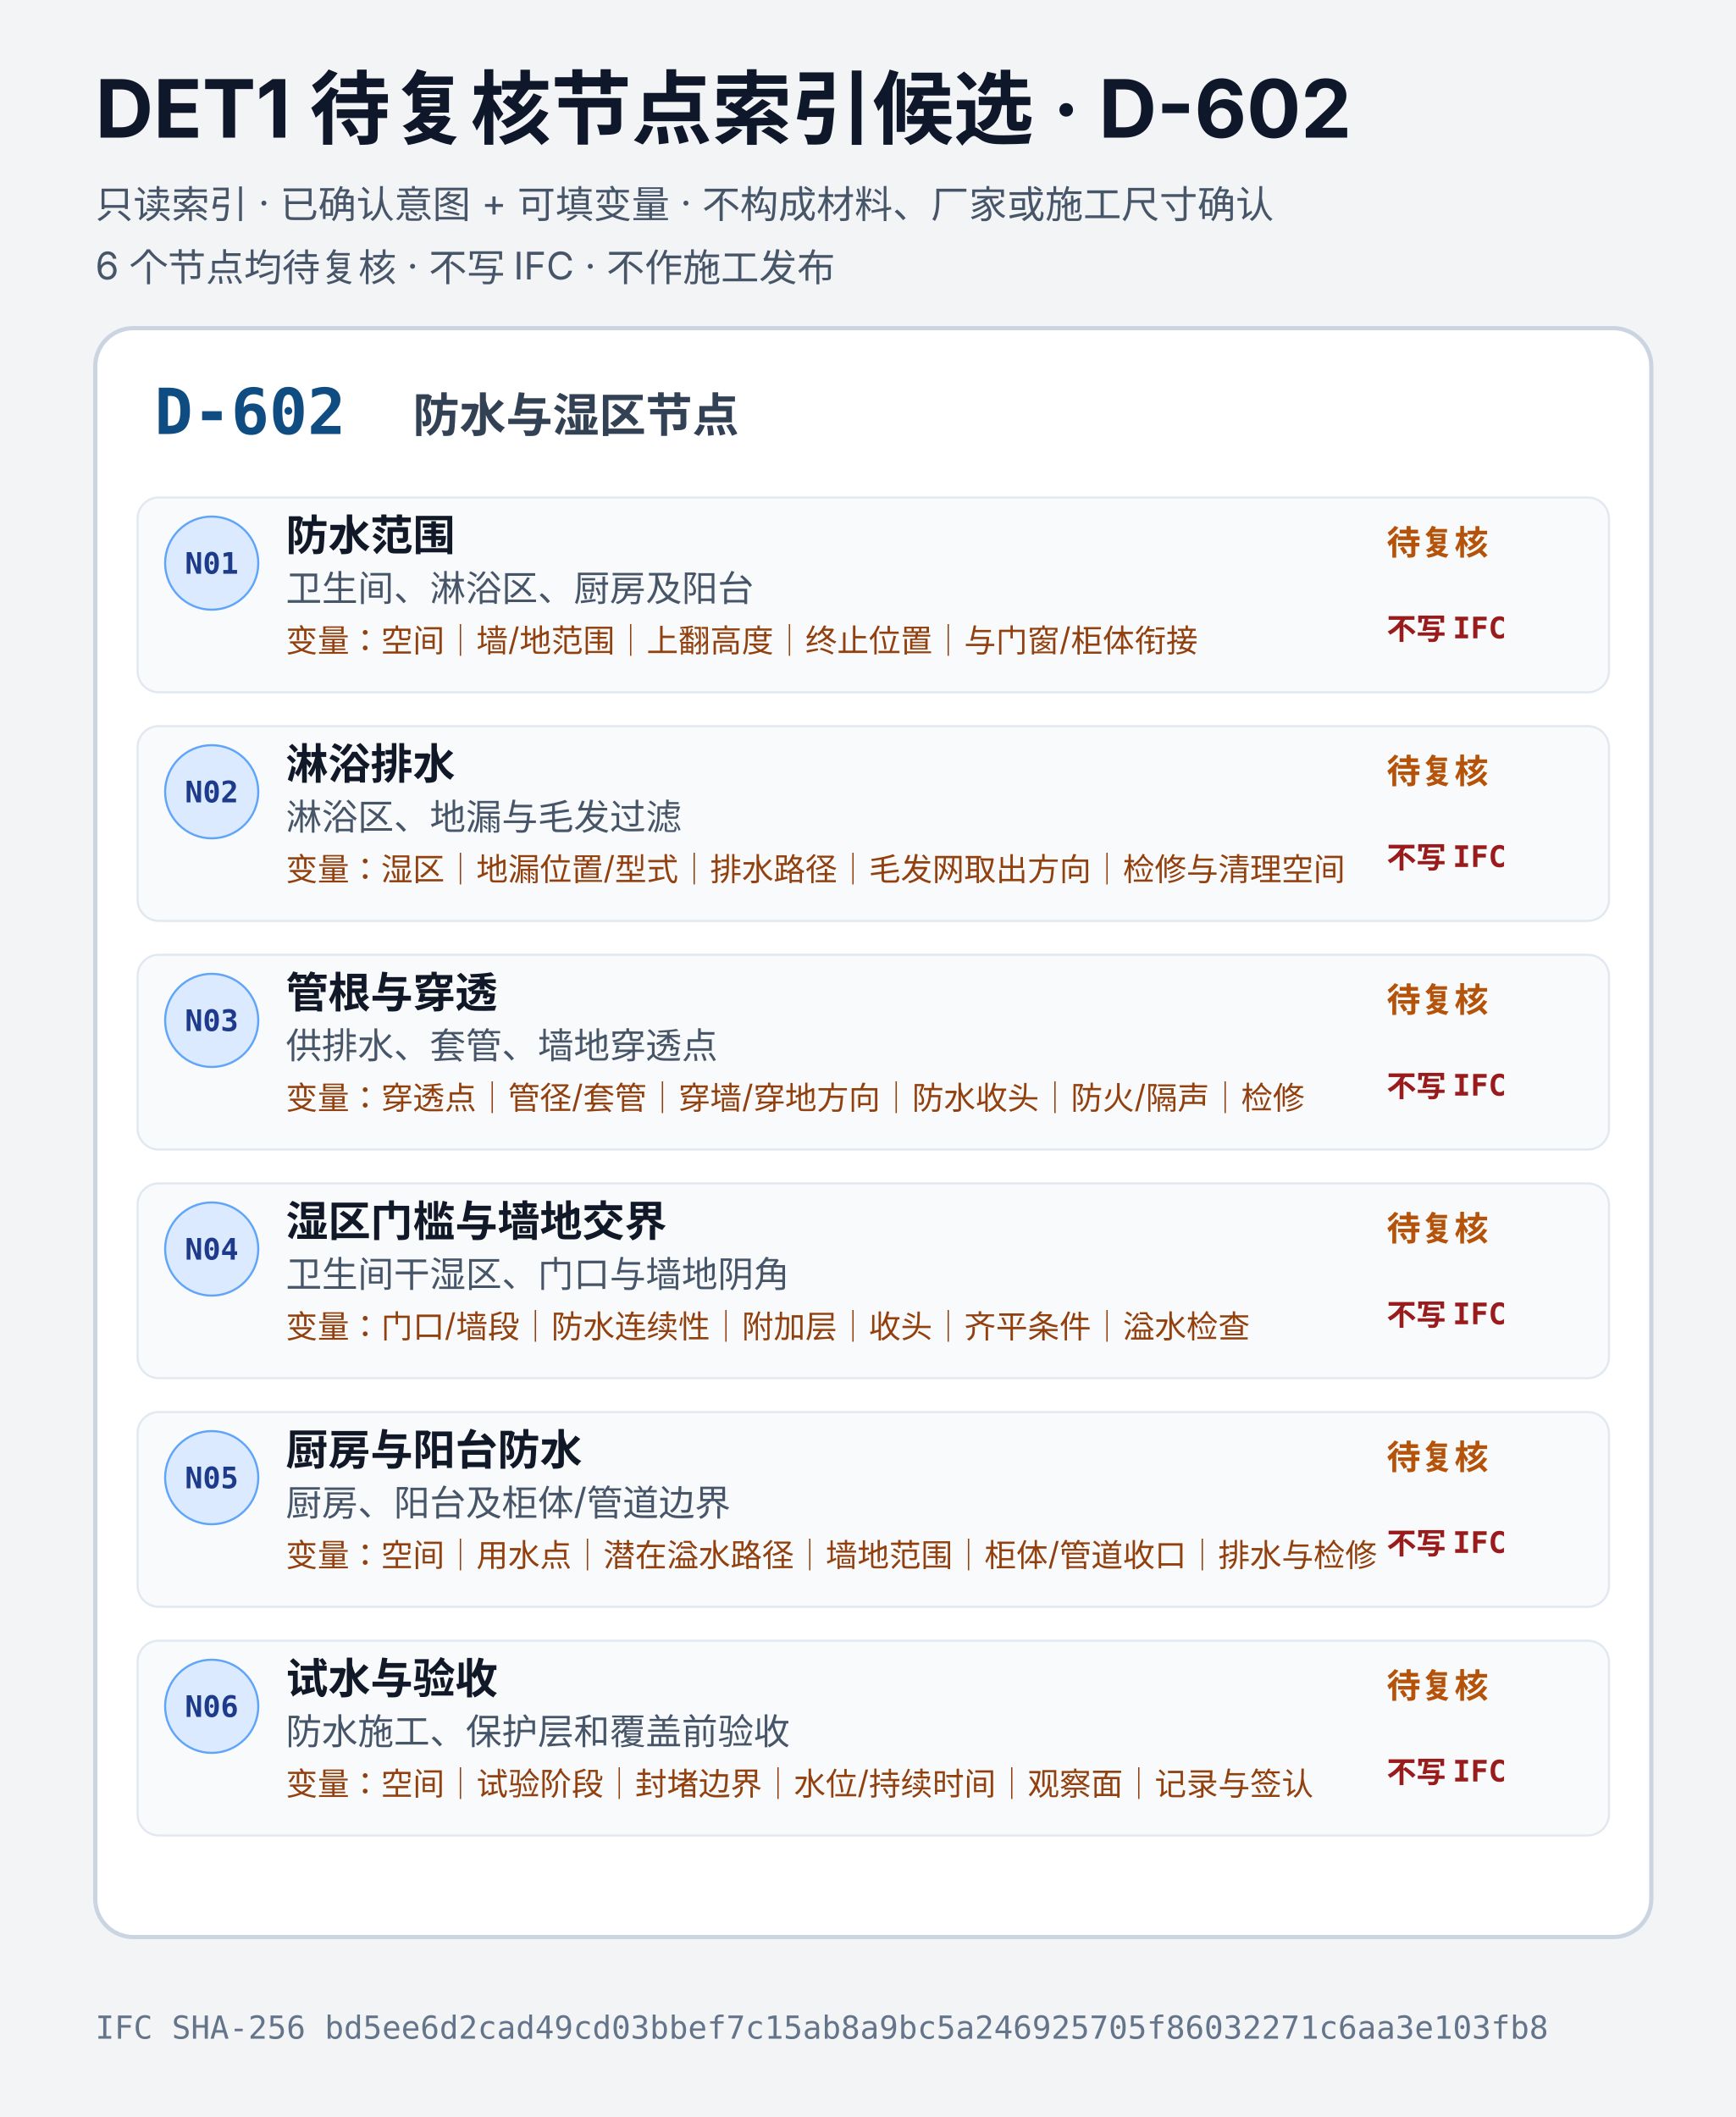
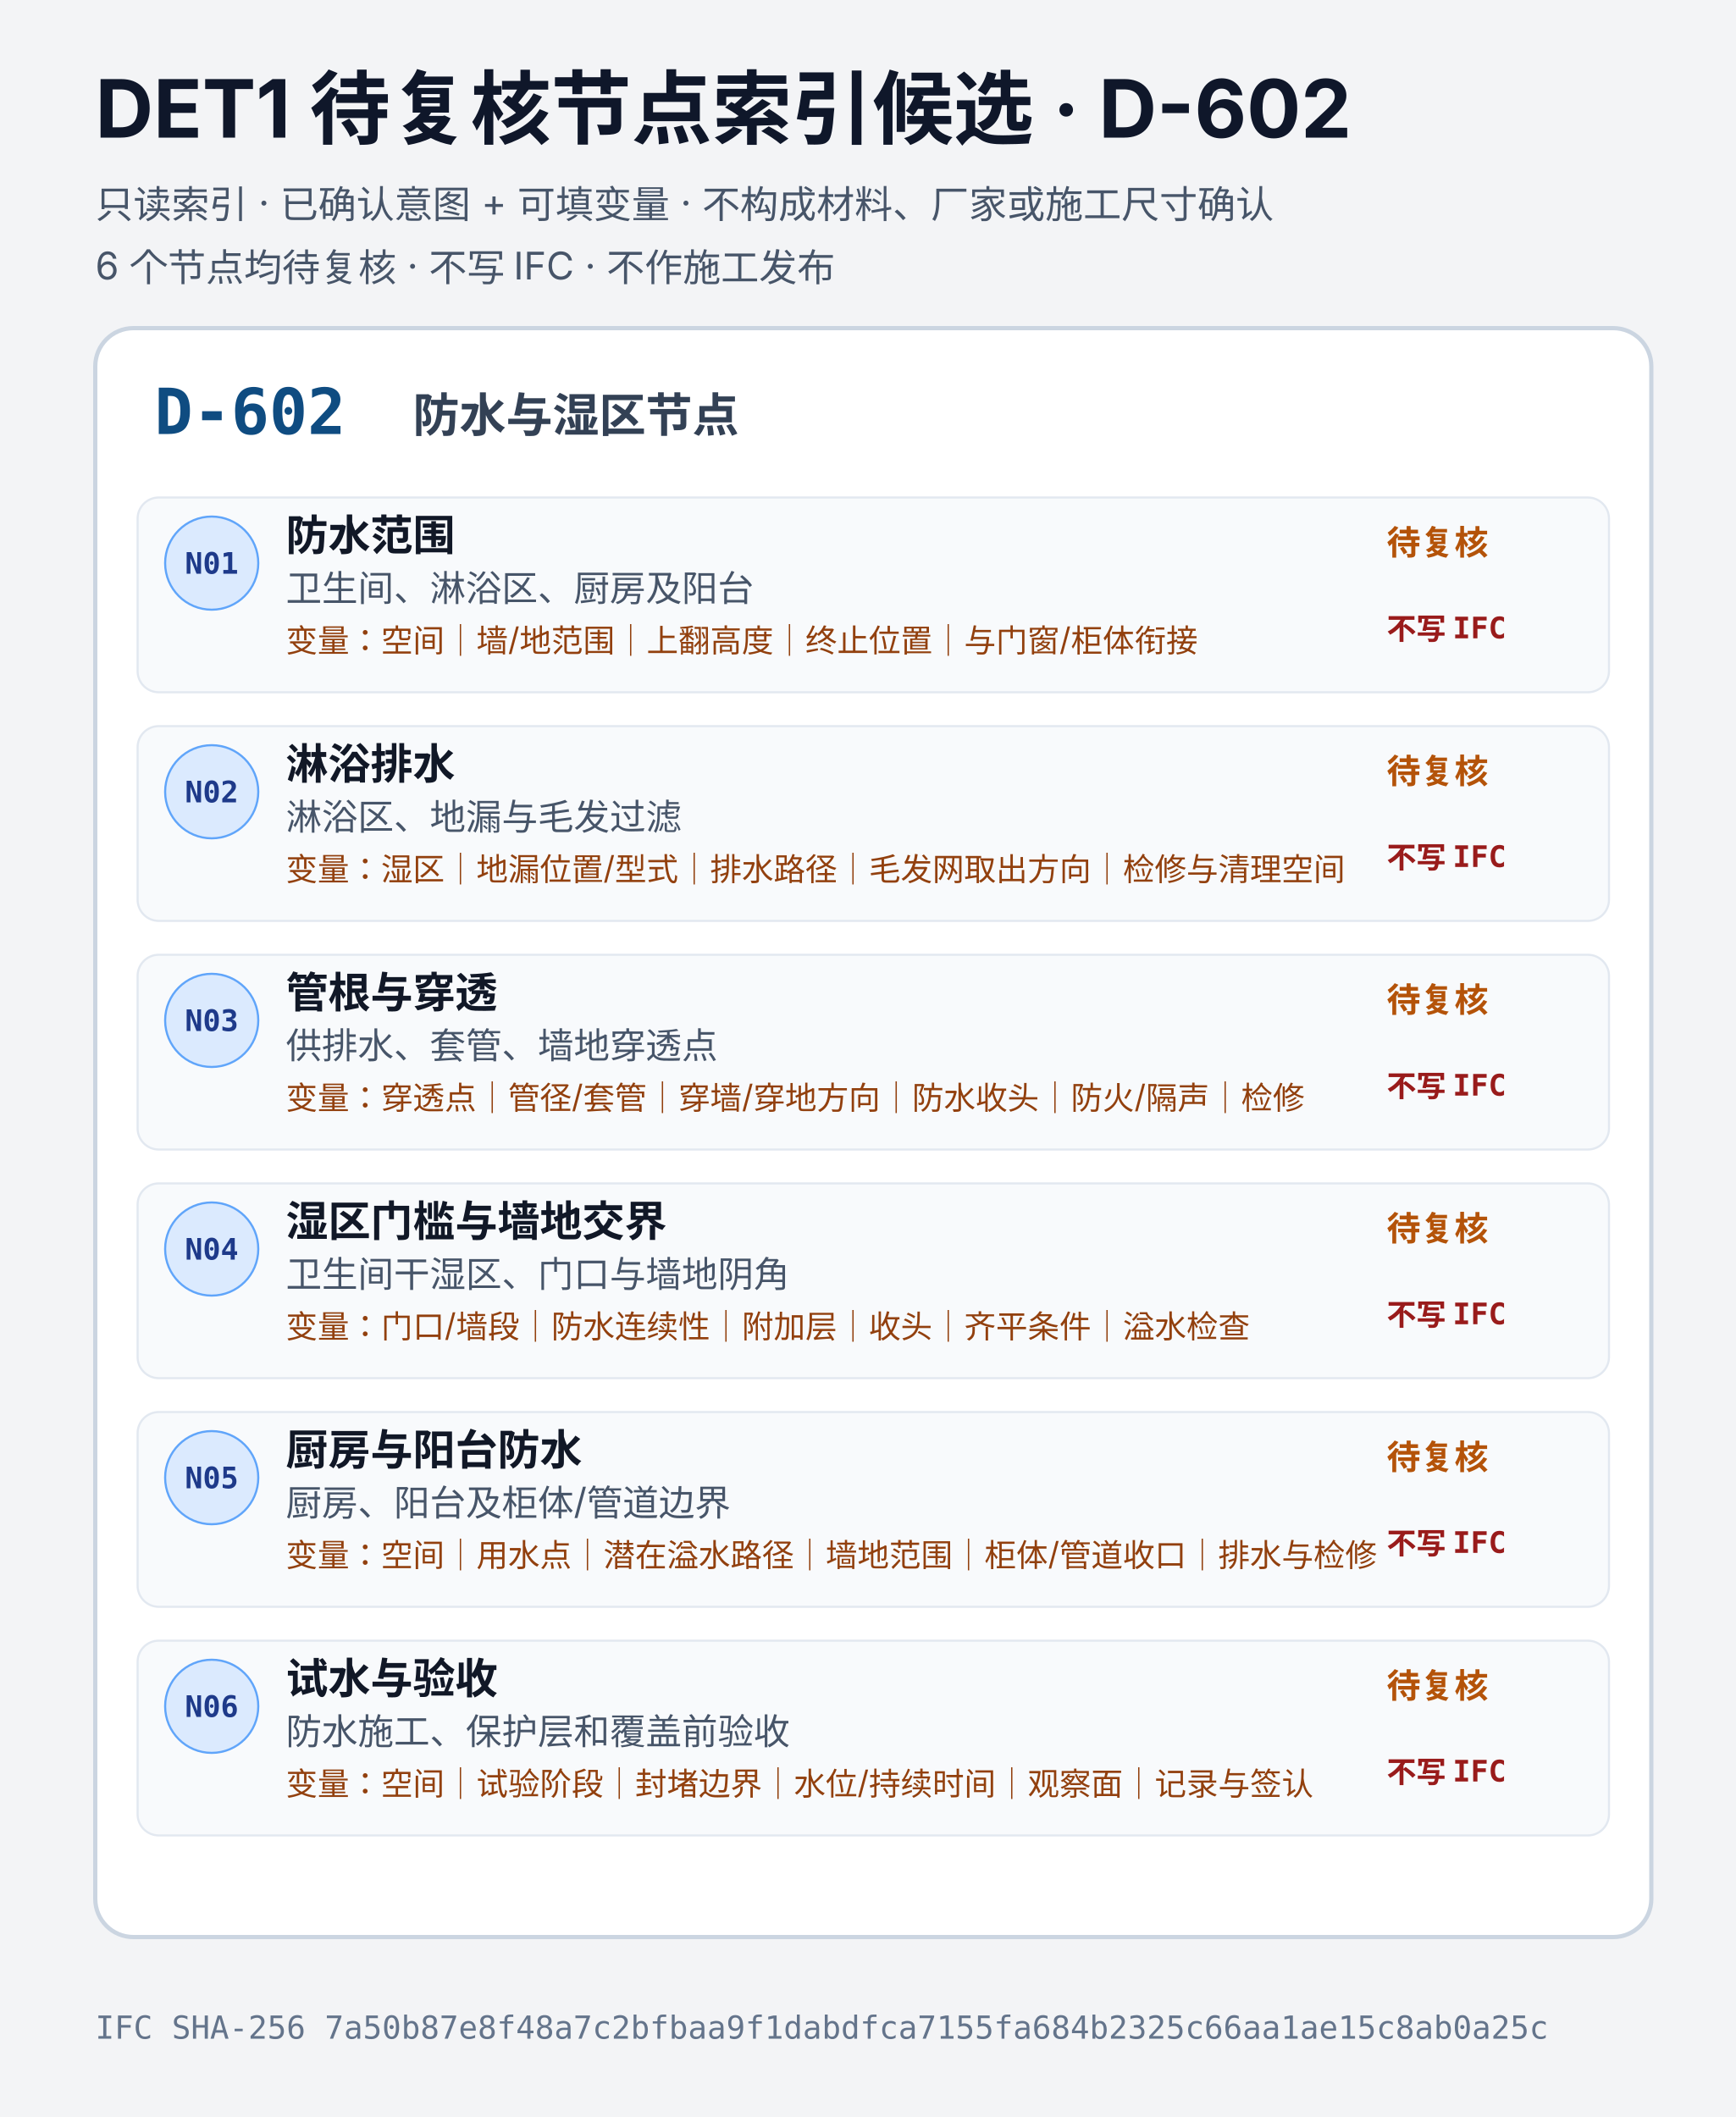
<svg xmlns="http://www.w3.org/2000/svg" width="820" height="1000" viewBox="0 0 820 1000">
  <style>
    .bg { fill:#f3f4f6; } .panel { fill:#ffffff; stroke:#cbd5e1; stroke-width:2; }
    .title { font:700 38px -apple-system,BlinkMacSystemFont,"PingFang SC",sans-serif; fill:#0f172a; }
    .meta { font:18px -apple-system,BlinkMacSystemFont,"PingFang SC",sans-serif; fill:#475569; }
    .sheet { font:700 30px ui-monospace,SFMono-Regular,monospace; fill:#0f4c81; }
    .subtitle { font:600 22px -apple-system,BlinkMacSystemFont,"PingFang SC",sans-serif; fill:#334155; }
    .row { fill:#f8fafc; stroke:#e2e8f0; } .badge { fill:#dbeafe; stroke:#60a5fa; }
    .badge-text { font:700 14px ui-monospace,SFMono-Regular,monospace; fill:#1e3a8a; text-anchor:middle; }
    .category { font:700 20px -apple-system,BlinkMacSystemFont,"PingFang SC",sans-serif; fill:#111827; }
    .scope { font:17px -apple-system,BlinkMacSystemFont,"PingFang SC",sans-serif; fill:#475569; }
    .pending { font:15px -apple-system,BlinkMacSystemFont,"PingFang SC",sans-serif; fill:#92400e; }
    .status { font:700 16px -apple-system,BlinkMacSystemFont,"PingFang SC",sans-serif; fill:#b45309; }
    .lock { font:700 14px ui-monospace,SFMono-Regular,monospace; fill:#991b1b; }
    .footer { font:15px ui-monospace,SFMono-Regular,monospace; fill:#64748b; }
  </style>
  <rect class="bg" width="820" height="1000" />
  <text class="title" x="45" y="65">DET1 待复核节点索引候选 · D-602</text>
  <text class="meta" x="45" y="103">只读索引 · 已确认意图 + 可填变量 · 不构成材料、厂家或施工尺寸确认</text>
  <text class="meta" x="45" y="132">6 个节点均待复核 · 不写 IFC · 不作施工发布</text>
  <rect class="panel" x="45" y="155" width="735" height="760" rx="18" />
  <text class="sheet" x="73" y="205">D-602</text>
  <text class="subtitle" x="195" y="204">防水与湿区节点</text>
  <rect class="row" x="65" y="235" width="695" height="92" rx="10" />
  <circle class="badge" cx="100" cy="266" r="22" />
  <text class="badge-text" x="100" y="271">N01</text>
  <text class="category" x="135" y="260">防水范围</text>
  <text class="scope" x="135" y="284">卫生间、淋浴区、厨房及阳台</text>
  <text class="pending" x="135" y="308">变量：空间｜墙/地范围｜上翻高度｜终止位置｜与门窗/柜体衔接</text>
  <text class="status" x="655" y="262">待复核</text>
  <text class="lock" x="655" y="302">不写 IFC</text>
  <rect class="row" x="65" y="343" width="695" height="92" rx="10" />
  <circle class="badge" cx="100" cy="374" r="22" />
  <text class="badge-text" x="100" y="379">N02</text>
  <text class="category" x="135" y="368">淋浴排水</text>
  <text class="scope" x="135" y="392">淋浴区、地漏与毛发过滤</text>
  <text class="pending" x="135" y="416">变量：湿区｜地漏位置/型式｜排水路径｜毛发网取出方向｜检修与清理空间</text>
  <text class="status" x="655" y="370">待复核</text>
  <text class="lock" x="655" y="410">不写 IFC</text>
  <rect class="row" x="65" y="451" width="695" height="92" rx="10" />
  <circle class="badge" cx="100" cy="482" r="22" />
  <text class="badge-text" x="100" y="487">N03</text>
  <text class="category" x="135" y="476">管根与穿透</text>
  <text class="scope" x="135" y="500">供排水、套管、墙地穿透点</text>
  <text class="pending" x="135" y="524">变量：穿透点｜管径/套管｜穿墙/穿地方向｜防水收头｜防火/隔声｜检修</text>
  <text class="status" x="655" y="478">待复核</text>
  <text class="lock" x="655" y="518">不写 IFC</text>
  <rect class="row" x="65" y="559" width="695" height="92" rx="10" />
  <circle class="badge" cx="100" cy="590" r="22" />
  <text class="badge-text" x="100" y="595">N04</text>
  <text class="category" x="135" y="584">湿区门槛与墙地交界</text>
  <text class="scope" x="135" y="608">卫生间干湿区、门口与墙地阴角</text>
  <text class="pending" x="135" y="632">变量：门口/墙段｜防水连续性｜附加层｜收头｜齐平条件｜溢水检查</text>
  <text class="status" x="655" y="586">待复核</text>
  <text class="lock" x="655" y="626">不写 IFC</text>
  <rect class="row" x="65" y="667" width="695" height="92" rx="10" />
  <circle class="badge" cx="100" cy="698" r="22" />
  <text class="badge-text" x="100" y="703">N05</text>
  <text class="category" x="135" y="692">厨房与阳台防水</text>
  <text class="scope" x="135" y="716">厨房、阳台及柜体/管道边界</text>
  <text class="pending" x="135" y="740">变量：空间｜用水点｜潜在溢水路径｜墙地范围｜柜体/管道收口｜排水与检修</text>
  <text class="status" x="655" y="694">待复核</text>
  <text class="lock" x="655" y="734">不写 IFC</text>
  <rect class="row" x="65" y="775" width="695" height="92" rx="10" />
  <circle class="badge" cx="100" cy="806" r="22" />
  <text class="badge-text" x="100" y="811">N06</text>
  <text class="category" x="135" y="800">试水与验收</text>
  <text class="scope" x="135" y="824">防水施工、保护层和覆盖前验收</text>
  <text class="pending" x="135" y="848">变量：空间｜试验阶段｜封堵边界｜水位/持续时间｜观察面｜记录与签认</text>
  <text class="status" x="655" y="802">待复核</text>
  <text class="lock" x="655" y="842">不写 IFC</text>
-   <text class="footer" x="45" y="963">IFC SHA-256 bd5ee6d2cad49cd03bbef7c15ab8a9bc5a246925705f86032271c6aa3e103fb8</text>
+   <text class="footer" x="45" y="963">IFC SHA-256 7a50b87e8f48a7c2bfbaa9f1dabdfca7155fa684b2325c66aa1ae15c8ab0a25c</text>
</svg>
